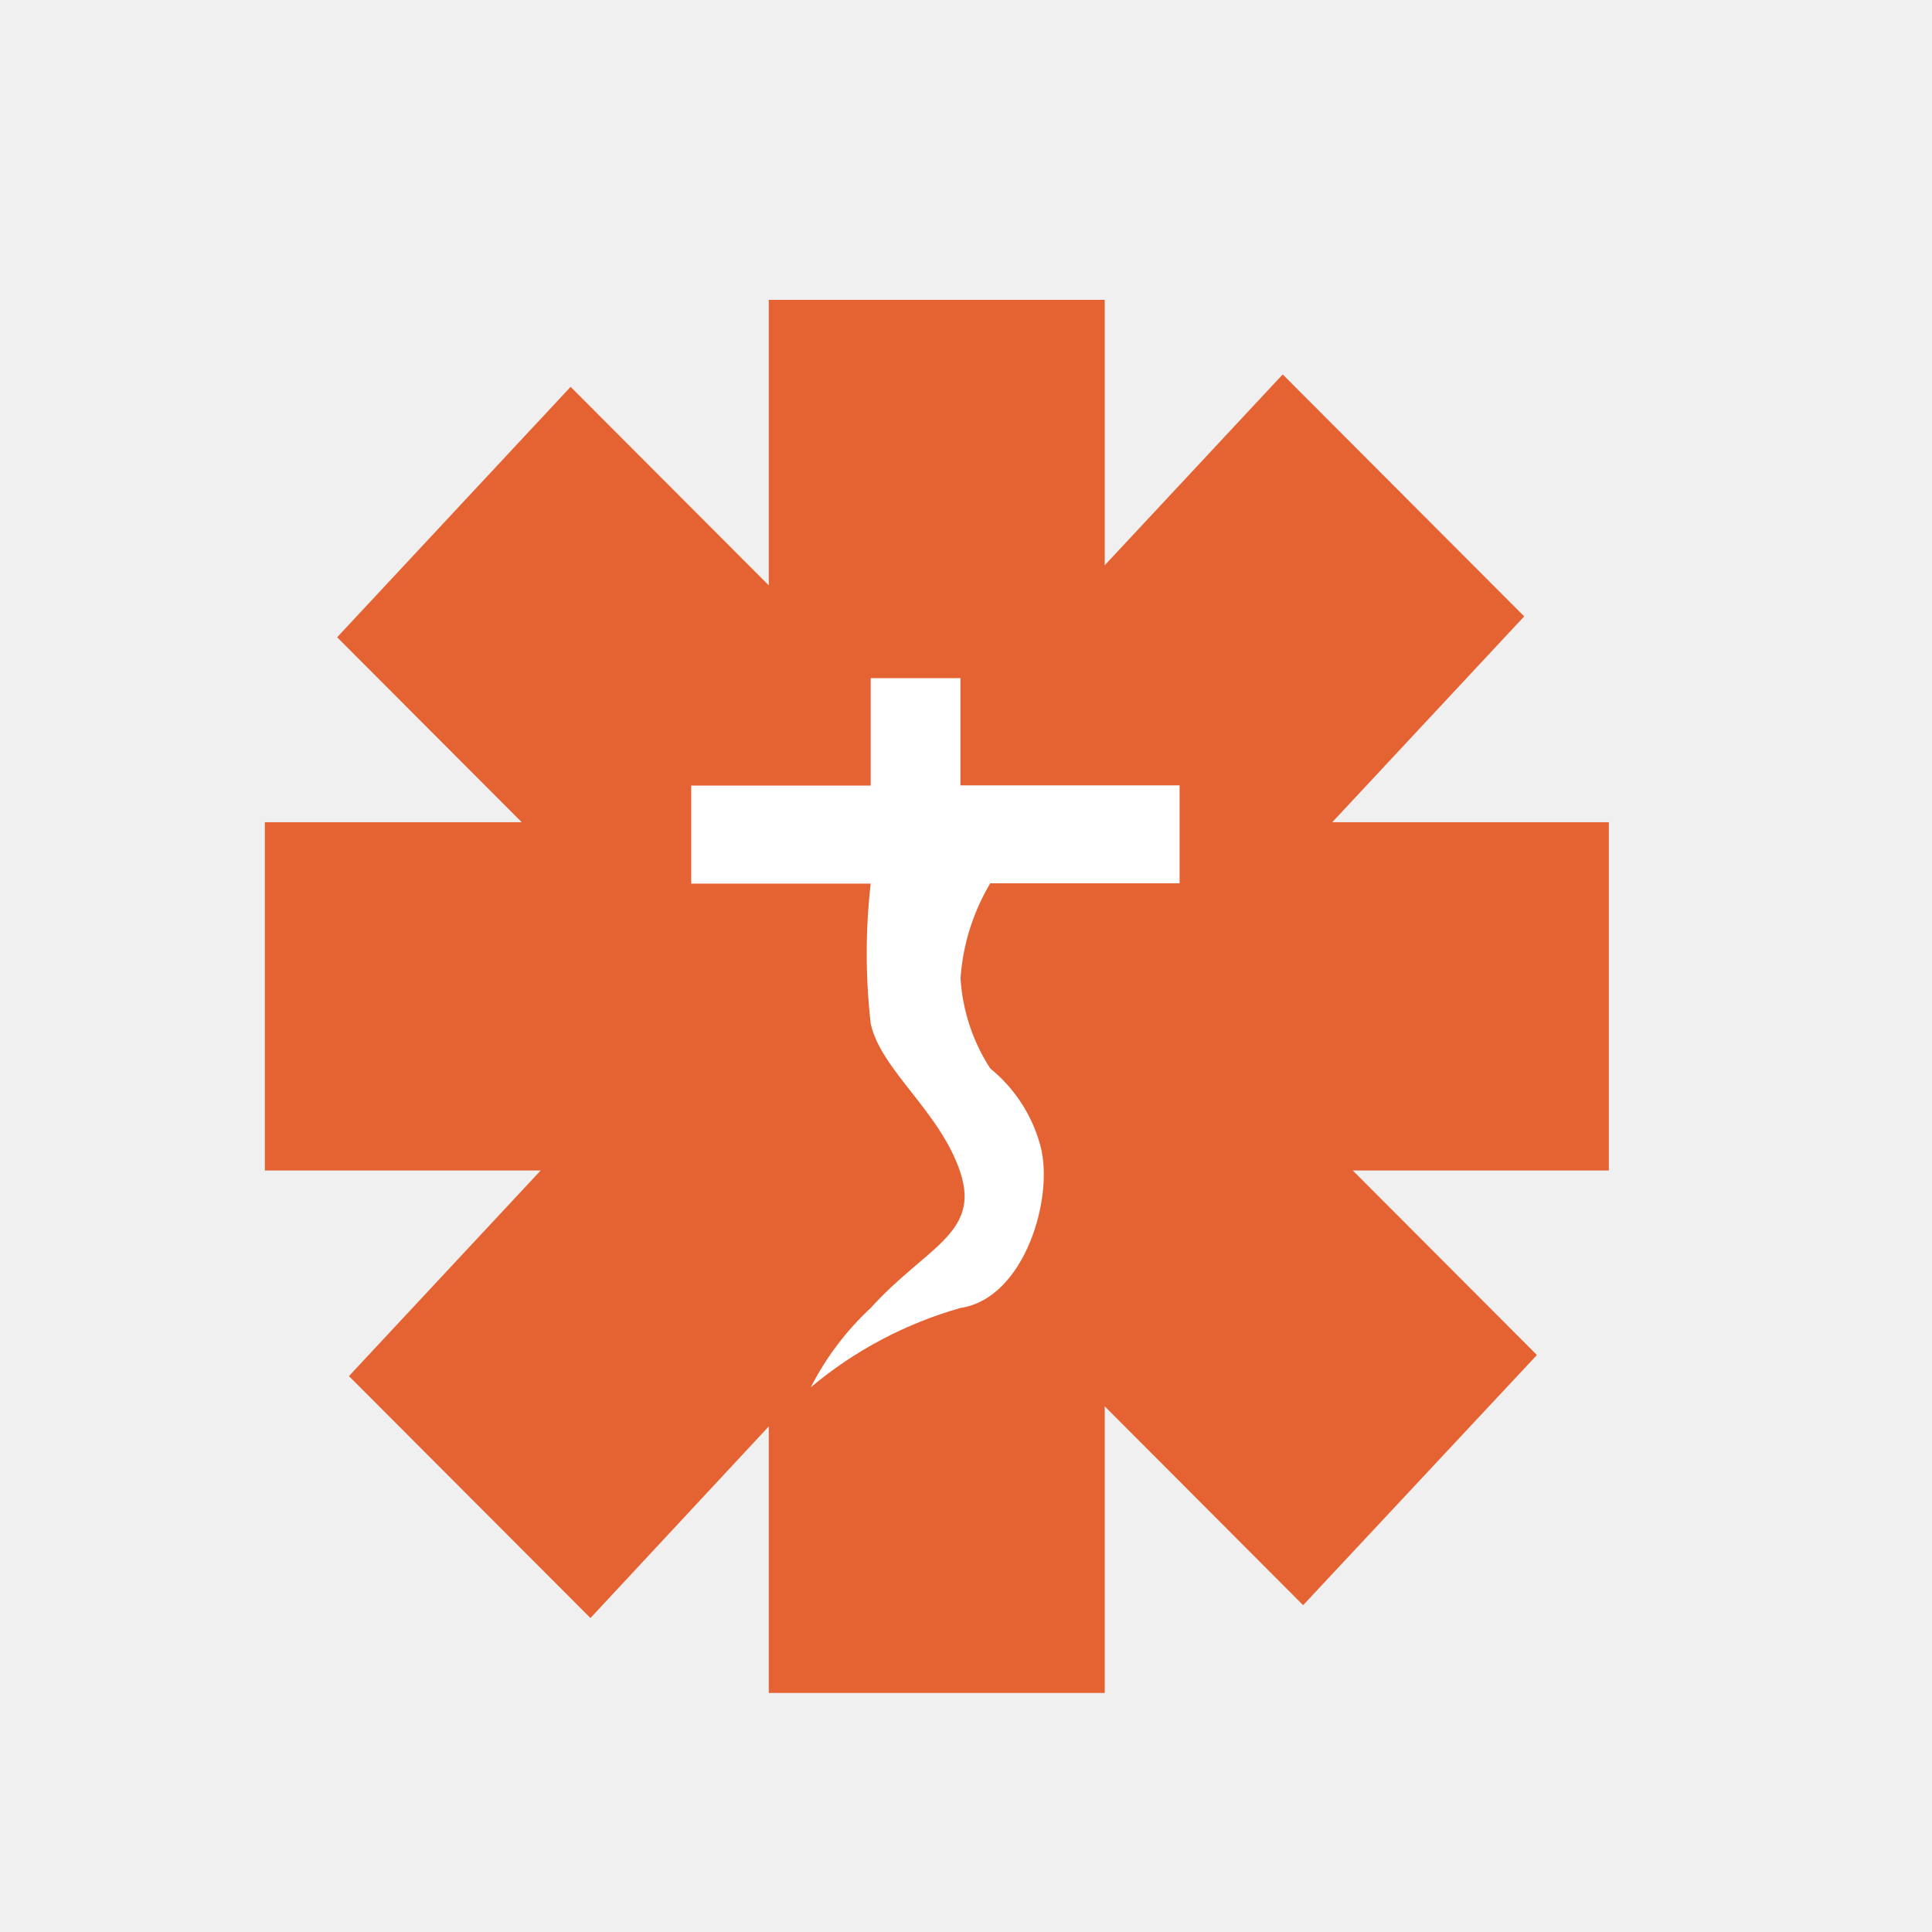
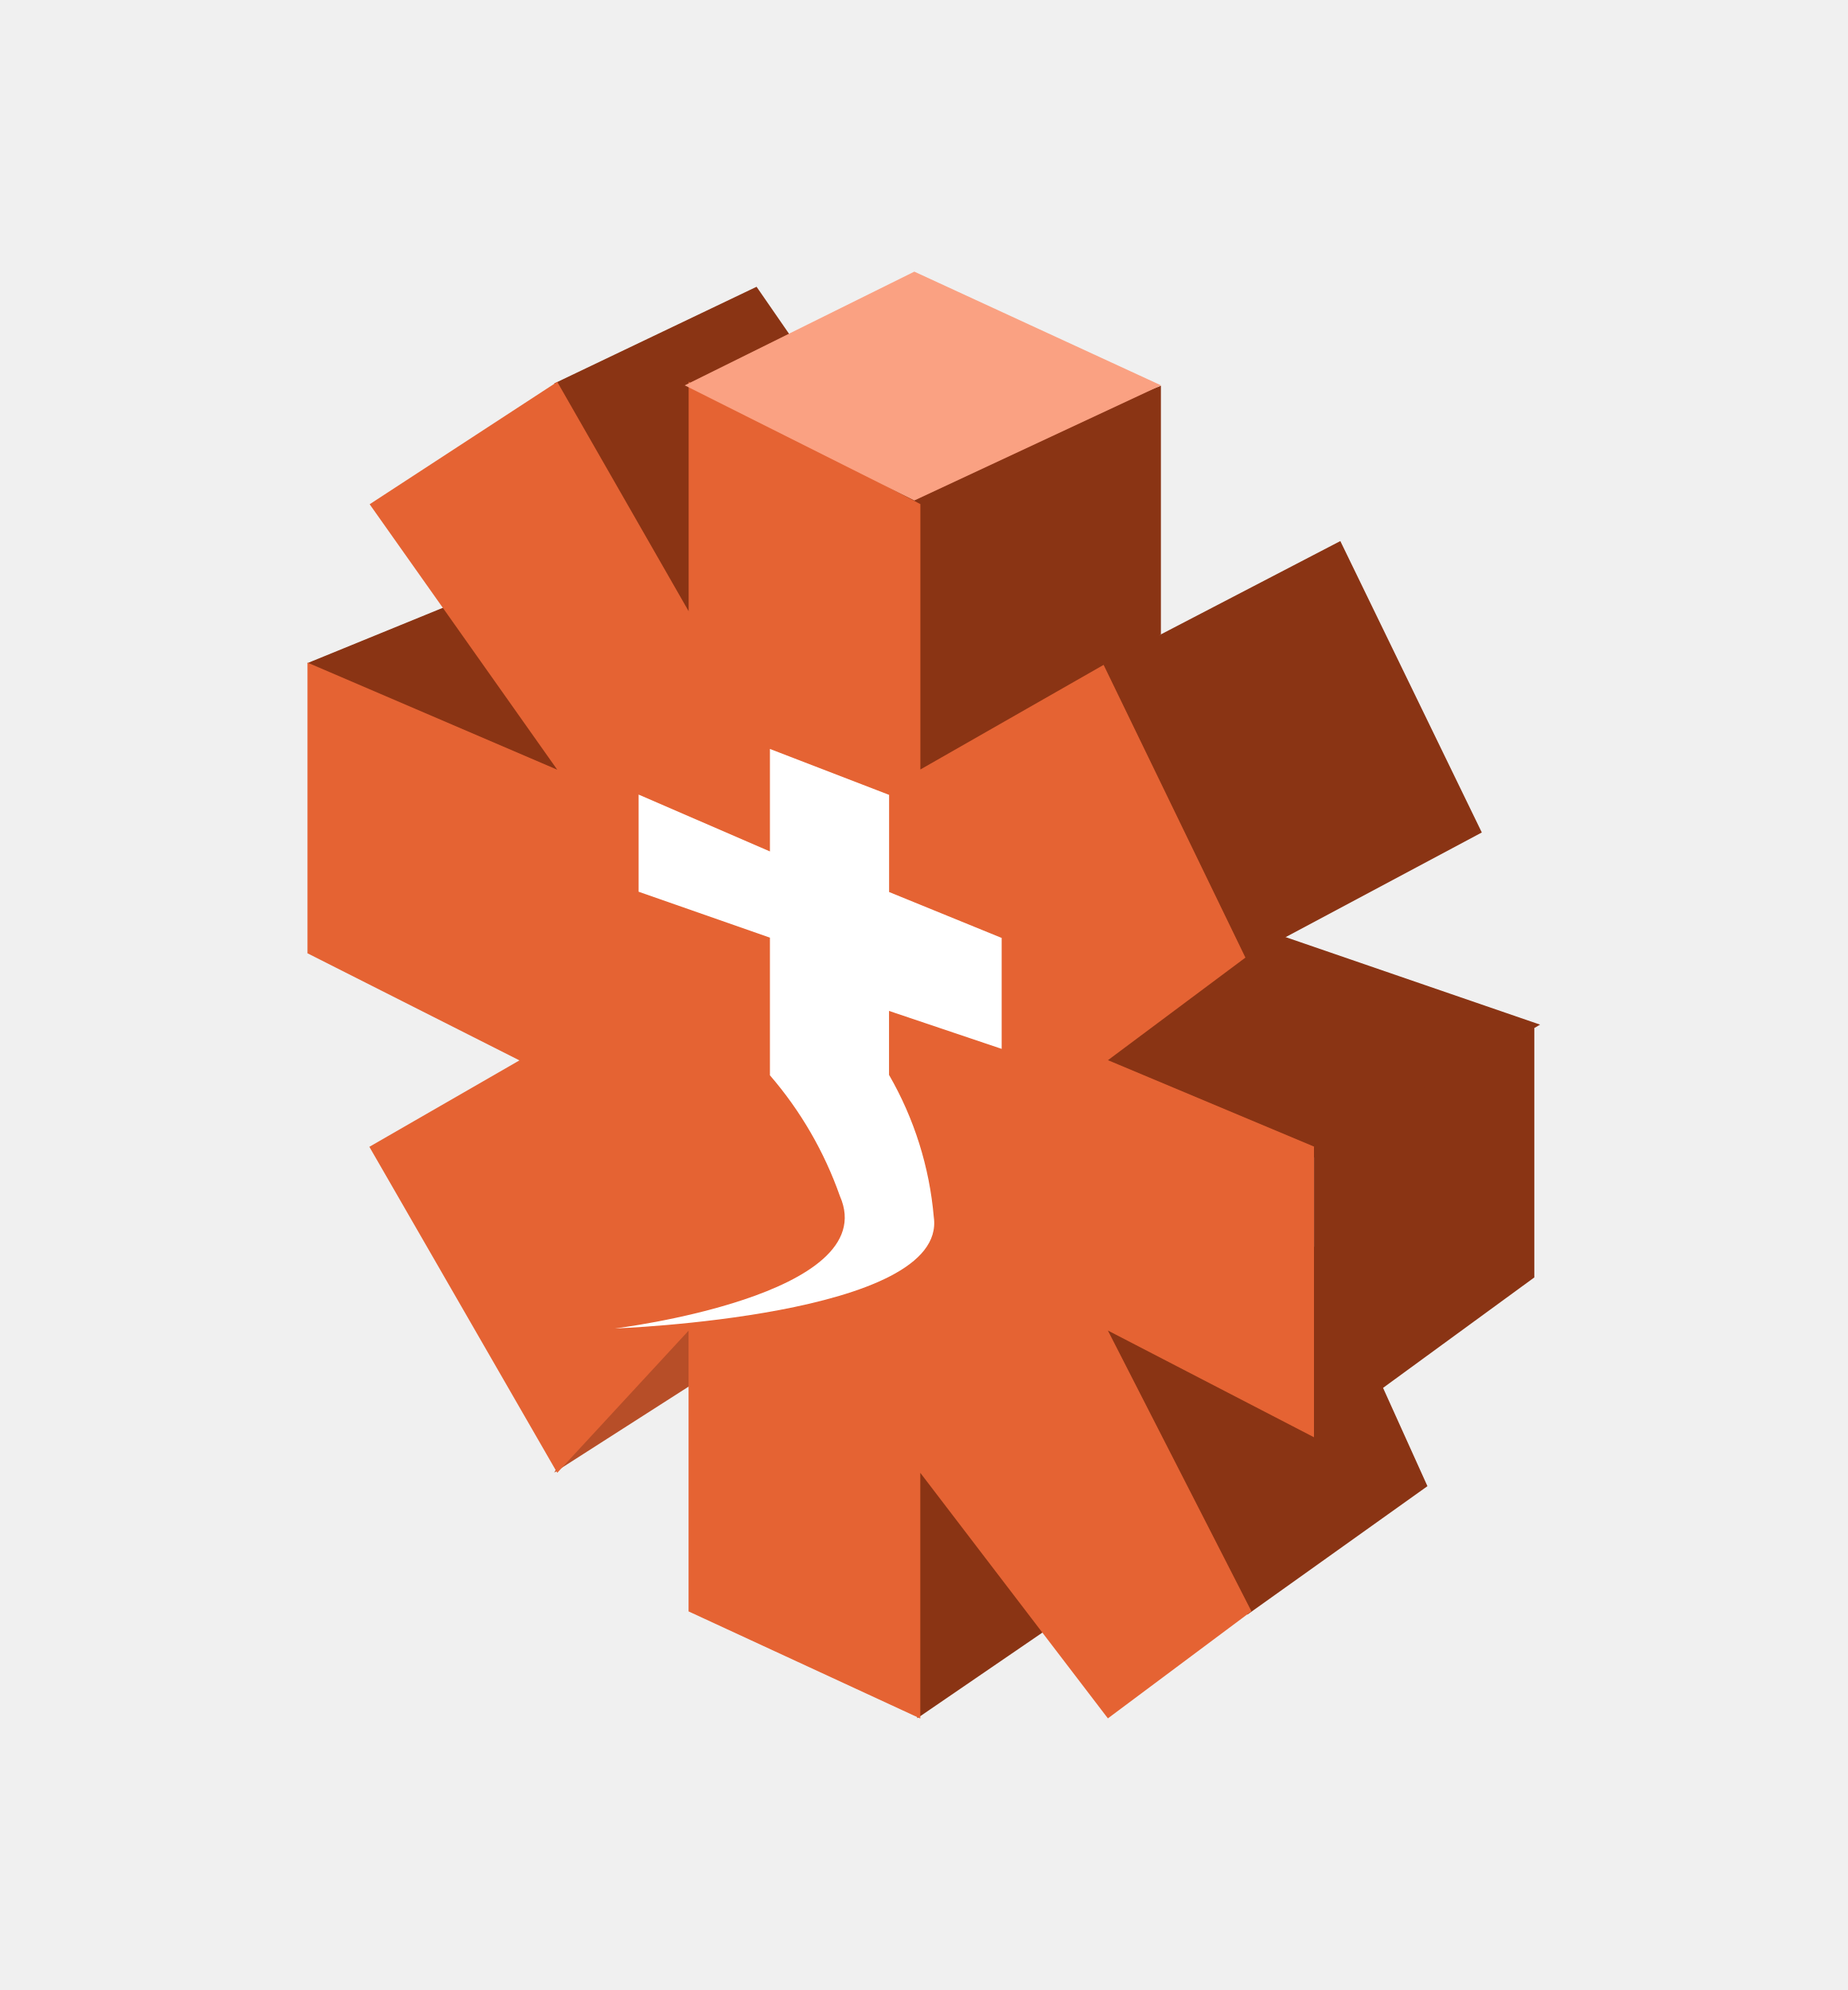
- <svg xmlns="http://www.w3.org/2000/svg" width="26" height="26" viewBox="0 0 26 26">
-   <g transform="translate(3.564 4.035)">
-     <path d="M95.218,881.713v-3.587l-2.4,2.579-3.25-3.256,2.58-2.767H88.436v-4.687h3.457l-2.484-2.489,3.142-3.37,2.667,2.672v-3.843h4.521v3.572l2.395-2.568,3.25,3.256-2.583,2.77h3.722v4.687h-3.446l2.478,2.483-3.146,3.367-2.67-2.676v3.857Z" transform="translate(-88.436 -862.965)" fill="#e56333" />
-     <path d="M9478.84-29.554h2.415V-31h1.208v1.443h2.949v1.318h-2.548a2.885,2.885,0,0,0-.4,1.277,2.508,2.508,0,0,0,.4,1.215,2.007,2.007,0,0,1,.67,1.023c.2.69-.2,2.071-1.071,2.2a5.445,5.445,0,0,0-2.014,1.067,3.838,3.838,0,0,1,.806-1.067c.738-.816,1.475-1,1.208-1.82s-1.074-1.381-1.208-2.008a8.316,8.316,0,0,1,0-1.883h-2.415Z" transform="translate(-9473.102 36.091)" fill="#fff" />
+ <svg xmlns="http://www.w3.org/2000/svg" width="26" height="28" viewBox="0 0 26 28">
+   <defs>
+     <clipPath id="clip-Healthcare">
+       <rect width="26" height="28" />
+     </clipPath>
+   </defs>
+   <g id="Healthcare" clip-path="url(#clip-Healthcare)">
+     <g id="Group_2727" data-name="Group 2727" transform="translate(4.327 4.486)">
+       <path id="Path_3616" data-name="Path 3616" d="M39.628-943.487l2.184-.892,2.9,1.857-2.152,1.458Z" transform="translate(-39.628 948.331)" fill="#8a3414" />
+       <path id="Path_3615" data-name="Path 3615" d="M38.466-931.183l2.906-1.86s-1.075-1.44-1.223-1.249S38.466-931.183,38.466-931.183Z" transform="translate(-34.993 947.417)" fill="#b74e28" />
+       <path id="Path_3614" data-name="Path 3614" d="M34.211-927.549l3.173-2.171-3.739-2.618Z" transform="translate(-25.628 947.238)" fill="#8a3414" />
+       <path id="Path_3613" data-name="Path 3613" d="M36.629-947.862l2.847-1.36,2.6,3.764L38.785-943.6Z" transform="translate(-33.156 948.771)" fill="#8a3414" />
+       <path id="Path_3612" data-name="Path 3612" d="M37.847-947.691v3.5l-3.759,2.818v-4.829Z" transform="translate(-25.837 948.632)" fill="#8a3414" />
+       <path id="Path_3611" data-name="Path 3611" d="M36.447-937.945l-4.112-1.414-2.969,1.832,3.673,1.586Z" transform="translate(-19.101 947.876)" fill="#8a3414" />
+       <path id="Path_3610" data-name="Path 3610" d="M32.693-929.193,35.227-931l-1.531-3.39-3.324,1.162Z" transform="translate(-19.466 947.425)" fill="#8a3414" />
+       <path id="Path_3605" data-name="Path 3605" d="M45.65-932.9v-4.09l-2.9-1.216,2.02-1.507-2.02-4.09-2.64,1.507v-3.734l-3.261-1.722v3.229L35-947.75l-2.64,1.722L35-942.293,31.485-943.8v4.09l2.983,1.507-2.112,1.216L35-932.4l1.848-2v3.95l3.261,1.507V-932.4l2.64,3.455,2.02-1.507-2.02-3.95Z" transform="translate(-31.485 948.637)" fill="#e56333" />
+       <path id="Path_3606" data-name="Path 3606" d="M40.57-937.849v-1.561l-1.584-.646v-1.367l-1.677-.646v1.442l-1.848-.8v1.367l1.848.646v1.937a5.283,5.283,0,0,1,.985,1.7c.617,1.4-3.167,1.862-3.167,1.862s4.686-.171,4.488-1.568a4.827,4.827,0,0,0-.63-2v-.9Z" transform="translate(-30.801 948.121)" fill="#fff" />
+       <path id="Path_3607" data-name="Path 3607" d="M29.342-931.979l3.1-2.263v-3.515l-3.1,1.687Z" transform="translate(-15.177 947.73)" fill="#8a3414" />
+       <path id="Path_3608" data-name="Path 3608" d="M32.105-939.415l3.321-1.772-1.991-4.1L30.1-943.553Z" transform="translate(-18.9 948.414)" fill="#8a3414" />
+       <path id="Path_3609" data-name="Path 3609" d="M37.3-946.236l3.472-1.62-3.472-1.6-3.231,1.6Z" transform="translate(-28.76 948.792)" fill="#faa182" />
+     </g>
  </g>
</svg>
